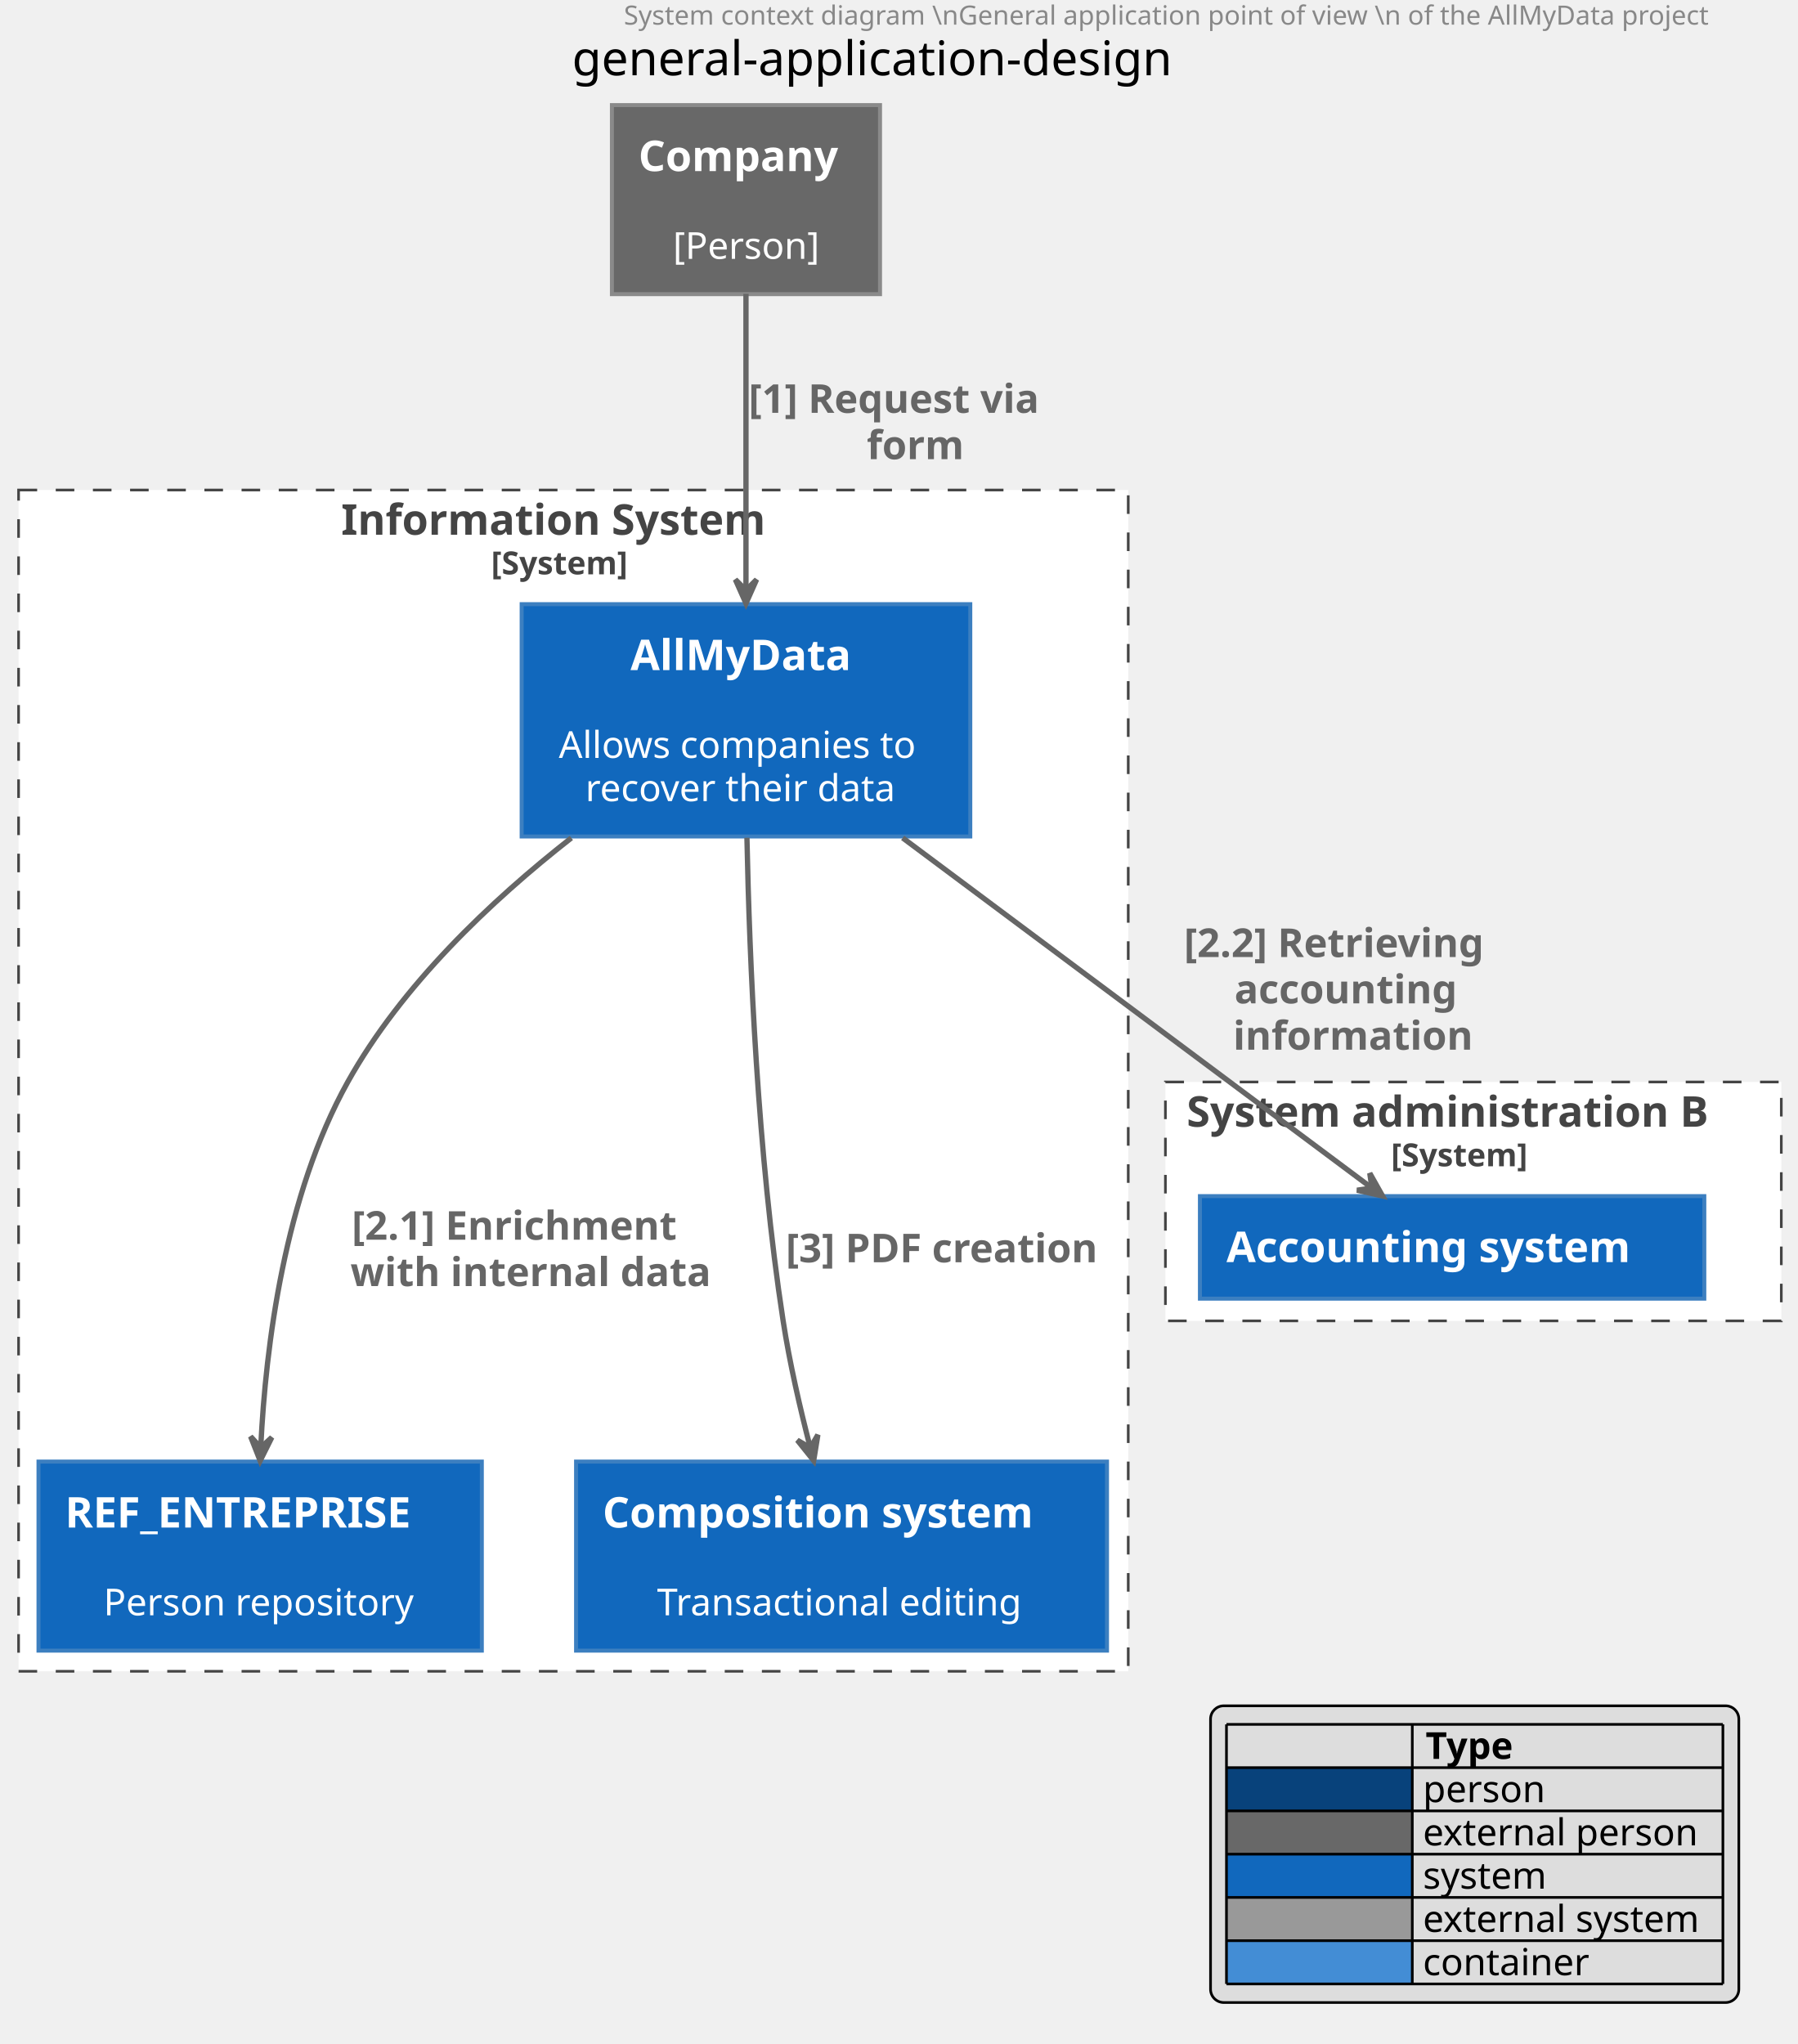
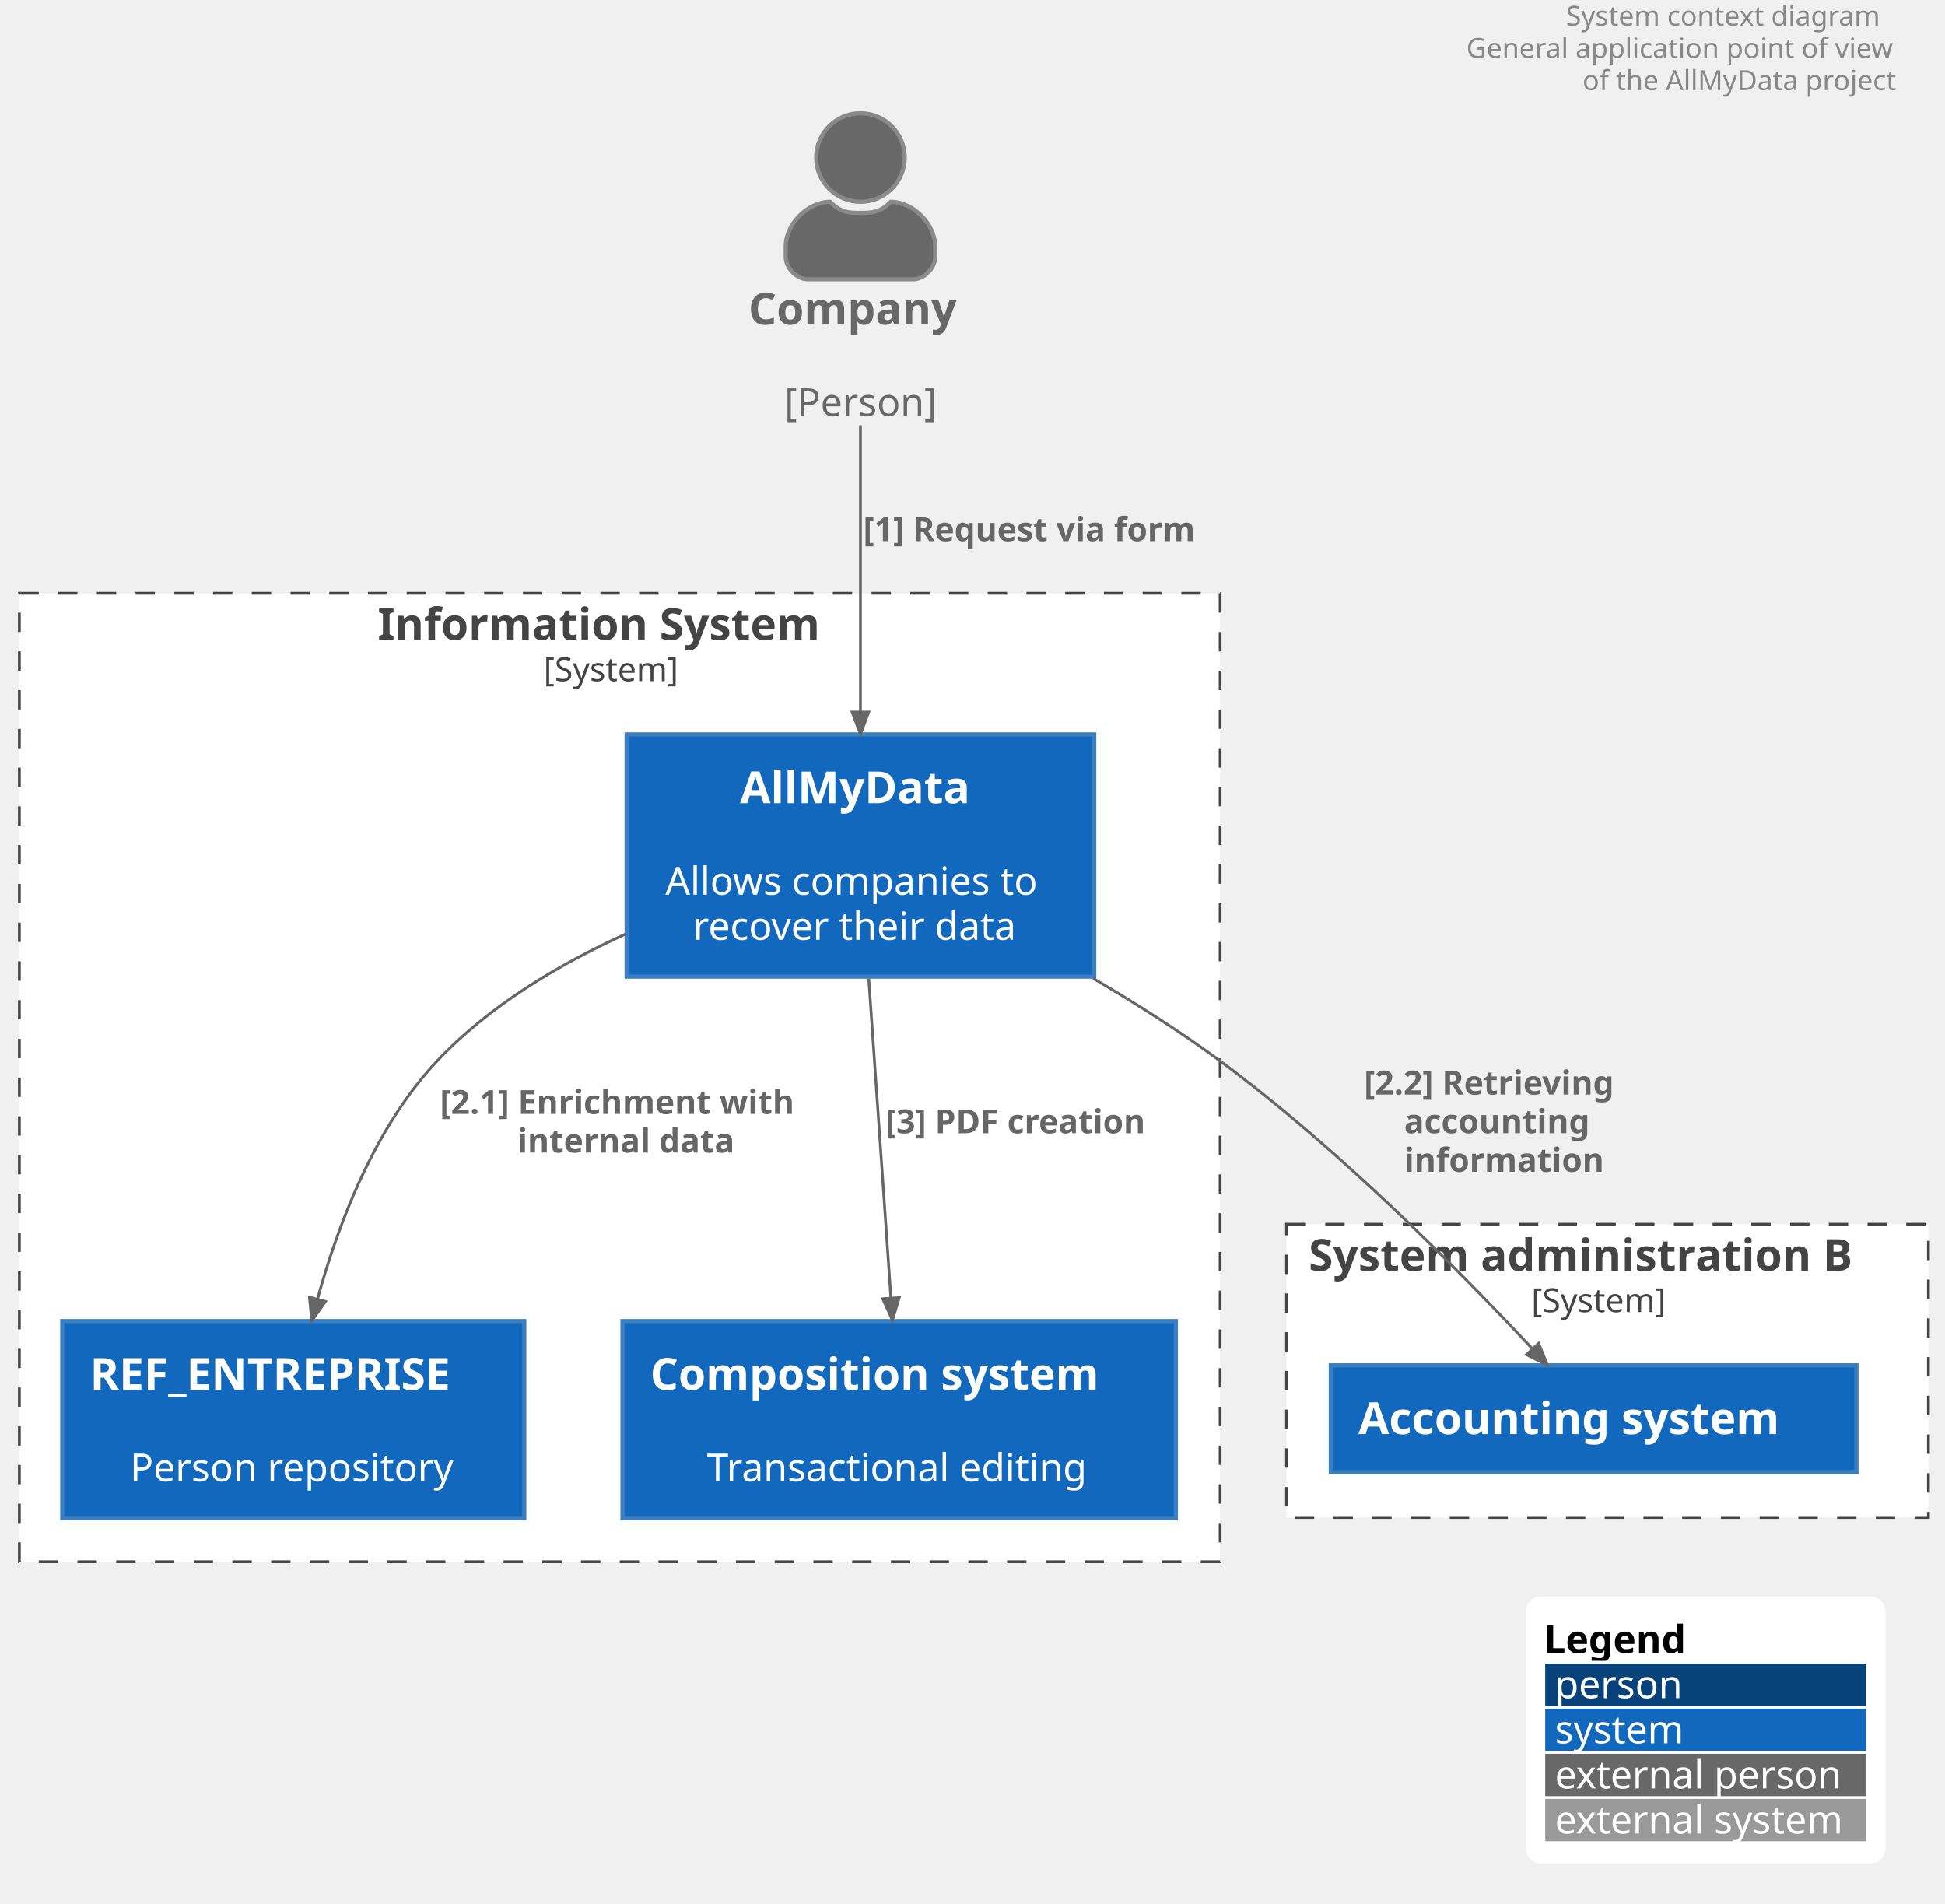
- <svg xmlns="http://www.w3.org/2000/svg" contentScriptType="application/ecmascript" contentStyleType="text/css" height="770px" preserveAspectRatio="none" style="width:677px;height:770px;" version="1.1" viewBox="0 0 677 770" width="677px" zoomAndPan="magnify">
+ <svg xmlns="http://www.w3.org/2000/svg" contentScriptType="application/ecmascript" contentStyleType="text/css" height="688px" preserveAspectRatio="none" style="width:703px;height:688px;background:#FFFFFF;" version="1.1" viewBox="0 0 703 688" width="703px" zoomAndPan="magnify">
  <defs />
  <g>
-     <text fill="#888888" font-family="sans-serif" font-size="10" lengthAdjust="spacing" textLength="429" x="235" y="9.282">System context diagram \nGeneral application point of view \n of the AllMyData project</text>
-     <text fill="#000000" font-family="sans-serif" font-size="18" lengthAdjust="spacing" textLength="233" x="215.5" y="28.349">general-application-design</text>
-     <rect fill="#FFFFFF" height="90" style="stroke:#444444;stroke-width:1.0;stroke-dasharray:7.0,7.0;" width="232" x="439" y="407.594" />
-     <text fill="#444444" font-family="sans-serif" font-size="16" font-weight="bold" lengthAdjust="spacing" textLength="216" x="447" y="424.445">System administration B</text>
-     <text fill="#444444" font-family="sans-serif" font-size="12" font-weight="bold" lengthAdjust="spacing" textLength="62" x="524" y="439.357">[System]</text>
-     <rect fill="#FFFFFF" height="445" style="stroke:#444444;stroke-width:1.0;stroke-dasharray:7.0,7.0;" width="418" x="7" y="184.594" />
-     <text fill="#444444" font-family="sans-serif" font-size="16" font-weight="bold" lengthAdjust="spacing" textLength="175" x="128.5" y="201.445">Information System</text>
-     <text fill="#444444" font-family="sans-serif" font-size="12" font-weight="bold" lengthAdjust="spacing" textLength="62" x="185" y="216.357">[System]</text>
-     <rect fill="#1168BD" height="38.625" style="stroke:#3C7FC0;stroke-width:1.5;" width="190" x="452" y="450.594" />
-     <text fill="#FFFFFF" font-family="sans-serif" font-size="16" font-weight="bold" lengthAdjust="spacing" textLength="170" x="462" y="475.445">Accounting system</text>
-     <rect fill="#1168BD" height="87.516" style="stroke:#3C7FC0;stroke-width:1.5;" width="169" x="196.5" y="227.594" />
-     <text fill="#FFFFFF" font-family="sans-serif" font-size="16" font-weight="bold" lengthAdjust="spacing" textLength="87" x="237.5" y="252.445">AllMyData</text>
-     <text fill="#FFFFFF" font-family="sans-serif" font-size="14" lengthAdjust="spacing" textLength="0" x="283" y="269.214" />
-     <text fill="#FFFFFF" font-family="sans-serif" font-size="14" lengthAdjust="spacing" textLength="141" x="210.5" y="285.511">Allows companies to</text>
-     <text fill="#FFFFFF" font-family="sans-serif" font-size="14" lengthAdjust="spacing" textLength="121" x="220.5" y="301.808">recover their data</text>
-     <rect fill="#1168BD" height="71.219" style="stroke:#3C7FC0;stroke-width:1.5;" width="167" x="14.5" y="550.594" />
-     <text fill="#FFFFFF" font-family="sans-serif" font-size="16" font-weight="bold" lengthAdjust="spacing" textLength="147" x="24.5" y="575.445">REF_ENTREPRISE</text>
-     <text fill="#FFFFFF" font-family="sans-serif" font-size="14" lengthAdjust="spacing" textLength="0" x="100" y="592.214" />
-     <text fill="#FFFFFF" font-family="sans-serif" font-size="14" lengthAdjust="spacing" textLength="122" x="39" y="608.511">Person repository</text>
-     <rect fill="#1168BD" height="71.219" style="stroke:#3C7FC0;stroke-width:1.5;" width="200" x="217" y="550.594" />
-     <text fill="#FFFFFF" font-family="sans-serif" font-size="16" font-weight="bold" lengthAdjust="spacing" textLength="180" x="227" y="575.445">Composition system</text>
-     <text fill="#FFFFFF" font-family="sans-serif" font-size="14" lengthAdjust="spacing" textLength="0" x="319" y="592.214" />
-     <text fill="#FFFFFF" font-family="sans-serif" font-size="14" lengthAdjust="spacing" textLength="143" x="247.5" y="608.511">Transactional editing</text>
-     <rect fill="#686868" height="71.219" style="stroke:#8A8A8A;stroke-width:1.5;" width="101" x="230.5" y="39.594" />
-     <text fill="#FFFFFF" font-family="sans-serif" font-size="16" font-weight="bold" lengthAdjust="spacing" textLength="81" x="240.5" y="64.445">Company</text>
-     <text fill="#FFFFFF" font-family="sans-serif" font-size="14" lengthAdjust="spacing" textLength="0" x="283" y="81.214" />
-     <text fill="#FFFFFF" font-family="sans-serif" font-size="14" lengthAdjust="spacing" textLength="59" x="253.5" y="97.511">[Person]</text>
-     <path d="M281,110.678 C281,141.881 281,187.555 281,222.279 " fill="none" id="company-to-ma" style="stroke:#666666;stroke-width:2.0;" />
-     <polygon fill="#666666" points="281,227.319,285,218.319,281,222.319,277,218.319,281,227.319" style="stroke:#666666;stroke-width:2.0;" />
-     <text fill="#666666" font-family="sans-serif" font-size="15" font-weight="bold" lengthAdjust="spacing" textLength="124" x="282" y="155.517">[1] Request via</text>
-     <text fill="#666666" font-family="sans-serif" font-size="15" font-weight="bold" lengthAdjust="spacing" textLength="40" x="326.5" y="172.978">form</text>
-     <path d="M215.22,315.662 C184.928,339.37 151.283,371.21 131,407.594 C107.16,450.359 100.102,506.958 98.237,544.851 " fill="none" id="ma-to-ref1" style="stroke:#666666;stroke-width:2.0;" />
-     <polygon fill="#666666" points="97.998,550.302,102.388,541.486,98.217,545.307,94.396,541.135,97.998,550.302" style="stroke:#666666;stroke-width:2.0;" />
-     <text fill="#666666" font-family="sans-serif" font-size="15" font-weight="bold" lengthAdjust="spacing" textLength="138" x="132.5" y="467.017">[2.1] Enrichment</text>
-     <text fill="#666666" font-family="sans-serif" font-size="15" font-weight="bold" lengthAdjust="spacing" textLength="144" x="132" y="484.478">with internal data</text>
-     <path d="M340.034,315.647 C394.748,356.477 473.948,415.579 516.773,447.537 " fill="none" id="ma-to-p1" style="stroke:#666666;stroke-width:2.0;" />
-     <polygon fill="#666666" points="520.801,450.543,515.981,441.955,516.794,447.553,511.196,448.366,520.801,450.543" style="stroke:#666666;stroke-width:2.0;" />
-     <text fill="#666666" font-family="sans-serif" font-size="15" font-weight="bold" lengthAdjust="spacing" textLength="127" x="446" y="360.517">[2.2] Retrieving</text>
-     <text fill="#666666" font-family="sans-serif" font-size="15" font-weight="bold" lengthAdjust="spacing" textLength="89" x="465" y="377.978">accounting</text>
-     <text fill="#666666" font-family="sans-serif" font-size="15" font-weight="bold" lengthAdjust="spacing" textLength="95" x="464.5" y="395.439">information</text>
-     <path d="M281.365,315.594 C282.296,361.324 285.339,434.845 295,497.594 C297.424,513.339 301.342,530.38 305.204,545.265 " fill="none" id="ma-to-compo" style="stroke:#666666;stroke-width:2.0;" />
-     <polygon fill="#666666" points="306.509,550.226,308.087,540.504,305.237,545.39,300.351,542.54,306.509,550.226" style="stroke:#666666;stroke-width:2.0;" />
-     <text fill="#666666" font-family="sans-serif" font-size="15" font-weight="bold" lengthAdjust="spacing" textLength="134" x="296" y="475.517">[3] PDF creation</text>
-     <rect fill="#DDDDDD" height="111.781" rx="5" ry="5" style="stroke:#000000;stroke-width:1.0;" width="199" x="456" y="642.594" />
-     <text fill="#000000" font-family="sans-serif" font-size="14" font-weight="bold" lengthAdjust="spacing" textLength="0" x="532" y="662.589" />
-     <text fill="#000000" font-family="sans-serif" font-size="14" font-weight="bold" lengthAdjust="spacing" textLength="39" x="537" y="662.589">Type</text>
-     <rect fill="#08427B" height="16.297" style="stroke:none;stroke-width:1.0;" width="70" x="462" y="665.891" />
-     <text fill="#000000" font-family="sans-serif" font-size="14" lengthAdjust="spacing" textLength="0" x="486" y="678.886" />
-     <text fill="#000000" font-family="sans-serif" font-size="14" lengthAdjust="spacing" textLength="49" x="536" y="678.886">person</text>
-     <rect fill="#686868" height="16.297" style="stroke:none;stroke-width:1.0;" width="70" x="462" y="682.188" />
-     <text fill="#000000" font-family="sans-serif" font-size="14" lengthAdjust="spacing" textLength="0" x="486" y="695.183" />
-     <text fill="#000000" font-family="sans-serif" font-size="14" lengthAdjust="spacing" textLength="108" x="536" y="695.183">external person</text>
-     <rect fill="#1168BD" height="16.297" style="stroke:none;stroke-width:1.0;" width="70" x="462" y="698.484" />
-     <text fill="#000000" font-family="sans-serif" font-size="14" lengthAdjust="spacing" textLength="0" x="474" y="711.48" />
-     <text fill="#000000" font-family="sans-serif" font-size="14" lengthAdjust="spacing" textLength="50" x="536" y="711.48">system</text>
-     <rect fill="#999999" height="16.297" style="stroke:none;stroke-width:1.0;" width="70" x="462" y="714.781" />
-     <text fill="#000000" font-family="sans-serif" font-size="14" lengthAdjust="spacing" textLength="0" x="486" y="727.776" />
-     <text fill="#000000" font-family="sans-serif" font-size="14" lengthAdjust="spacing" textLength="109" x="536" y="727.776">external system</text>
-     <rect fill="#438DD5" height="16.297" style="stroke:none;stroke-width:1.0;" width="70" x="462" y="731.078" />
-     <text fill="#000000" font-family="sans-serif" font-size="14" lengthAdjust="spacing" textLength="0" x="474" y="744.073" />
-     <text fill="#000000" font-family="sans-serif" font-size="14" lengthAdjust="spacing" textLength="65" x="536" y="744.073">container</text>
-     <line style="stroke:#000000;stroke-width:1.0;" x1="462" x2="649" y1="649.594" y2="649.594" />
-     <line style="stroke:#000000;stroke-width:1.0;" x1="462" x2="649" y1="665.891" y2="665.891" />
-     <line style="stroke:#000000;stroke-width:1.0;" x1="462" x2="649" y1="682.188" y2="682.188" />
-     <line style="stroke:#000000;stroke-width:1.0;" x1="462" x2="649" y1="698.484" y2="698.484" />
-     <line style="stroke:#000000;stroke-width:1.0;" x1="462" x2="649" y1="714.781" y2="714.781" />
-     <line style="stroke:#000000;stroke-width:1.0;" x1="462" x2="649" y1="731.078" y2="731.078" />
-     <line style="stroke:#000000;stroke-width:1.0;" x1="462" x2="649" y1="747.375" y2="747.375" />
-     <line style="stroke:#000000;stroke-width:1.0;" x1="462" x2="462" y1="649.594" y2="747.375" />
-     <line style="stroke:#000000;stroke-width:1.0;" x1="532" x2="532" y1="649.594" y2="747.375" />
-     <line style="stroke:#000000;stroke-width:1.0;" x1="649" x2="649" y1="649.594" y2="747.375" />
+     <text fill="#888888" font-family="sans-serif" font-size="10" lengthAdjust="spacing" textLength="121" x="566" y="9.282">System context diagram</text>
+     <text fill="#888888" font-family="sans-serif" font-size="10" lengthAdjust="spacing" textLength="157" x="530" y="20.923">General application point of view</text>
+     <text fill="#888888" font-family="sans-serif" font-size="10" lengthAdjust="spacing" textLength="118" x="572" y="32.563">of the AllMyData project</text>
+     <rect fill="#FFFFFF" height="106" style="stroke:#444444;stroke-width:1.0;stroke-dasharray:7.0,7.0;" width="232" x="465" y="442.422" />
+     <text fill="#444444" font-family="sans-serif" font-size="16" font-weight="bold" lengthAdjust="spacing" textLength="216" x="473" y="459.273">System administration B</text>
+     <text fill="#444444" font-family="sans-serif" font-size="12" lengthAdjust="spacing" textLength="55" x="553.5" y="474.185">[System]</text>
+     <rect fill="#FFFFFF" height="350" style="stroke:#444444;stroke-width:1.0;stroke-dasharray:7.0,7.0;" width="434" x="7" y="214.422" />
+     <text fill="#444444" font-family="sans-serif" font-size="16" font-weight="bold" lengthAdjust="spacing" textLength="175" x="136.5" y="231.273">Information System</text>
+     <text fill="#444444" font-family="sans-serif" font-size="12" lengthAdjust="spacing" textLength="55" x="196.5" y="246.185">[System]</text>
+     <rect fill="#1168BD" height="38.625" style="stroke:#3C7FC0;stroke-width:1.5;" width="190" x="481" y="493.422" />
+     <text fill="#FFFFFF" font-family="sans-serif" font-size="16" font-weight="bold" lengthAdjust="spacing" textLength="170" x="491" y="518.273">Accounting system</text>
+     <rect fill="#1168BD" height="87.516" style="stroke:#3C7FC0;stroke-width:1.5;" width="169" x="226.5" y="265.422" />
+     <text fill="#FFFFFF" font-family="sans-serif" font-size="16" font-weight="bold" lengthAdjust="spacing" textLength="87" x="267.5" y="290.273">AllMyData</text>
+     <text fill="#FFFFFF" font-family="sans-serif" font-size="14" lengthAdjust="spacing" textLength="0" x="313" y="307.042" />
+     <text fill="#FFFFFF" font-family="sans-serif" font-size="14" lengthAdjust="spacing" textLength="141" x="240.5" y="323.339">Allows companies to</text>
+     <text fill="#FFFFFF" font-family="sans-serif" font-size="14" lengthAdjust="spacing" textLength="121" x="250.5" y="339.636">recover their data</text>
+     <rect fill="#1168BD" height="71.219" style="stroke:#3C7FC0;stroke-width:1.5;" width="167" x="22.5" y="477.422" />
+     <text fill="#FFFFFF" font-family="sans-serif" font-size="16" font-weight="bold" lengthAdjust="spacing" textLength="147" x="32.5" y="502.273">REF_ENTREPRISE</text>
+     <text fill="#FFFFFF" font-family="sans-serif" font-size="14" lengthAdjust="spacing" textLength="0" x="108" y="519.042" />
+     <text fill="#FFFFFF" font-family="sans-serif" font-size="14" lengthAdjust="spacing" textLength="122" x="47" y="535.339">Person repository</text>
+     <rect fill="#1168BD" height="71.219" style="stroke:#3C7FC0;stroke-width:1.5;" width="200" x="225" y="477.422" />
+     <text fill="#FFFFFF" font-family="sans-serif" font-size="16" font-weight="bold" lengthAdjust="spacing" textLength="180" x="235" y="502.273">Composition system</text>
+     <text fill="#FFFFFF" font-family="sans-serif" font-size="14" lengthAdjust="spacing" textLength="0" x="327" y="519.042" />
+     <text fill="#FFFFFF" font-family="sans-serif" font-size="14" lengthAdjust="spacing" textLength="143" x="255.5" y="535.339">Transactional editing</text>
+     <ellipse cx="311" cy="56.922" fill="#686868" rx="16" ry="16" style="stroke:#8A8A8A;stroke-width:1.5;" />
+     <path d="M311,76.922 C315,76.922 318,76.922 322,72.922 C330,72.922 338,80.922 338,88.922 L338,92.922 C338,96.922 334,100.922 330,100.922 L292,100.922 C288,100.922 284,96.922 284,92.922 L284,88.922 C284,80.922 292,72.922 300,72.922 C304,76.922 307,76.922 311,76.922 " fill="#686868" style="stroke:#8A8A8A;stroke-width:1.5;" />
+     <text fill="#686868" font-family="sans-serif" font-size="16" font-weight="bold" lengthAdjust="spacing" textLength="81" x="270.5" y="117.273">Company</text>
+     <text fill="#686868" font-family="sans-serif" font-size="14" lengthAdjust="spacing" textLength="0" x="313" y="134.042" />
+     <text fill="#686868" font-family="sans-serif" font-size="14" lengthAdjust="spacing" textLength="59" x="283.5" y="150.339">[Person]</text>
+     <path d="M311,153.692 C311,185.852 311,225.882 311,257.172 " fill="none" id="company-to-ma" style="stroke:#666666;stroke-width:1.0;" />
+     <polygon fill="#666666" points="311,265.342,314,257.342,308,257.342,311,265.342" style="stroke:#666666;stroke-width:1.0;" />
+     <text fill="#666666" font-family="sans-serif" font-size="12" font-weight="bold" lengthAdjust="spacing" textLength="141" x="312" y="195.56">[1] Request via form</text>
+     <path d="M226.32,337.462 C201.81,348.572 176.66,363.602 158,383.422 C135.56,407.272 122.28,442.072 114.77,469.442 " fill="none" id="ma-to-ref1" style="stroke:#666666;stroke-width:1.0;" />
+     <polygon fill="#666666" points="112.71,477.312,117.64,470.333,111.835,468.813,112.71,477.312" style="stroke:#666666;stroke-width:1.0;" />
+     <text fill="#666666" font-family="sans-serif" font-size="12" font-weight="bold" lengthAdjust="spacing" textLength="149" x="159" y="402.56">[2.1] Enrichment with</text>
+     <text fill="#666666" font-family="sans-serif" font-size="12" font-weight="bold" lengthAdjust="spacing" textLength="93" x="187" y="416.529">internal data</text>
+     <path d="M395.11,353.582 C410.8,362.762 426.74,372.892 441,383.422 C484.31,415.412 528.36,460.112 553.89,487.482 " fill="none" id="ma-to-p1" style="stroke:#666666;stroke-width:1.0;" />
+     <polygon fill="#666666" points="559.35,493.382,556.122,485.471,551.716,489.545,559.35,493.382" style="stroke:#666666;stroke-width:1.0;" />
+     <text fill="#666666" font-family="sans-serif" font-size="12" font-weight="bold" lengthAdjust="spacing" textLength="107" x="493" y="395.56">[2.2] Retrieving</text>
+     <text fill="#666666" font-family="sans-serif" font-size="12" font-weight="bold" lengthAdjust="spacing" textLength="78" x="507.5" y="409.529">accounting</text>
+     <text fill="#666666" font-family="sans-serif" font-size="12" font-weight="bold" lengthAdjust="spacing" textLength="82" x="507.5" y="423.498">information</text>
+     <path d="M314,353.652 C316.37,387.652 319.64,434.812 322,468.792 " fill="none" id="ma-to-compo" style="stroke:#666666;stroke-width:1.0;" />
+     <polygon fill="#666666" points="322.58,477.132,325.029,468.947,319.043,469.354,322.58,477.132" style="stroke:#666666;stroke-width:1.0;" />
+     <text fill="#666666" font-family="sans-serif" font-size="12" font-weight="bold" lengthAdjust="spacing" textLength="112" x="320" y="409.56">[3] PDF creation</text>
+     <rect fill="#FFFFFF" height="95.484" rx="5" ry="5" style="stroke:#FFFFFF;stroke-width:1.0;" width="129" x="552" y="577.422" />
+     <text fill="#000000" font-family="sans-serif" font-size="14" font-weight="bold" lengthAdjust="spacing" textLength="59" x="558" y="597.417">Legend</text>
+     <text fill="#FFFFFF" font-family="sans-serif" font-size="14" lengthAdjust="spacing" textLength="0" x="621" y="597.417" />
+     <rect fill="#08427B" height="16.297" style="stroke:none;stroke-width:1.0;" width="117" x="558" y="600.719" />
+     <text fill="#FFFFFF" font-family="sans-serif" font-size="14" lengthAdjust="spacing" textLength="49" x="562" y="613.714">person</text>
+     <rect fill="#1168BD" height="16.297" style="stroke:none;stroke-width:1.0;" width="117" x="558" y="617.016" />
+     <text fill="#FFFFFF" font-family="sans-serif" font-size="14" lengthAdjust="spacing" textLength="50" x="562" y="630.011">system</text>
+     <rect fill="#686868" height="16.297" style="stroke:none;stroke-width:1.0;" width="117" x="558" y="633.312" />
+     <text fill="#FFFFFF" font-family="sans-serif" font-size="14" lengthAdjust="spacing" textLength="108" x="562" y="646.308">external person</text>
+     <rect fill="#999999" height="16.297" style="stroke:none;stroke-width:1.0;" width="117" x="558" y="649.609" />
+     <text fill="#FFFFFF" font-family="sans-serif" font-size="14" lengthAdjust="spacing" textLength="109" x="562" y="662.605">external system</text>
+     <line style="stroke:#FFFFFF;stroke-width:1.0;" x1="558" x2="675" y1="584.422" y2="584.422" />
+     <line style="stroke:#FFFFFF;stroke-width:1.0;" x1="558" x2="675" y1="600.719" y2="600.719" />
+     <line style="stroke:#FFFFFF;stroke-width:1.0;" x1="558" x2="675" y1="617.016" y2="617.016" />
+     <line style="stroke:#FFFFFF;stroke-width:1.0;" x1="558" x2="675" y1="633.312" y2="633.312" />
+     <line style="stroke:#FFFFFF;stroke-width:1.0;" x1="558" x2="675" y1="649.609" y2="649.609" />
+     <line style="stroke:#FFFFFF;stroke-width:1.0;" x1="558" x2="675" y1="665.906" y2="665.906" />
+     <line style="stroke:#FFFFFF;stroke-width:1.0;" x1="558" x2="558" y1="584.422" y2="665.906" />
+     <line style="stroke:#FFFFFF;stroke-width:1.0;" x1="675" x2="675" y1="584.422" y2="665.906" />
  </g>
</svg>
